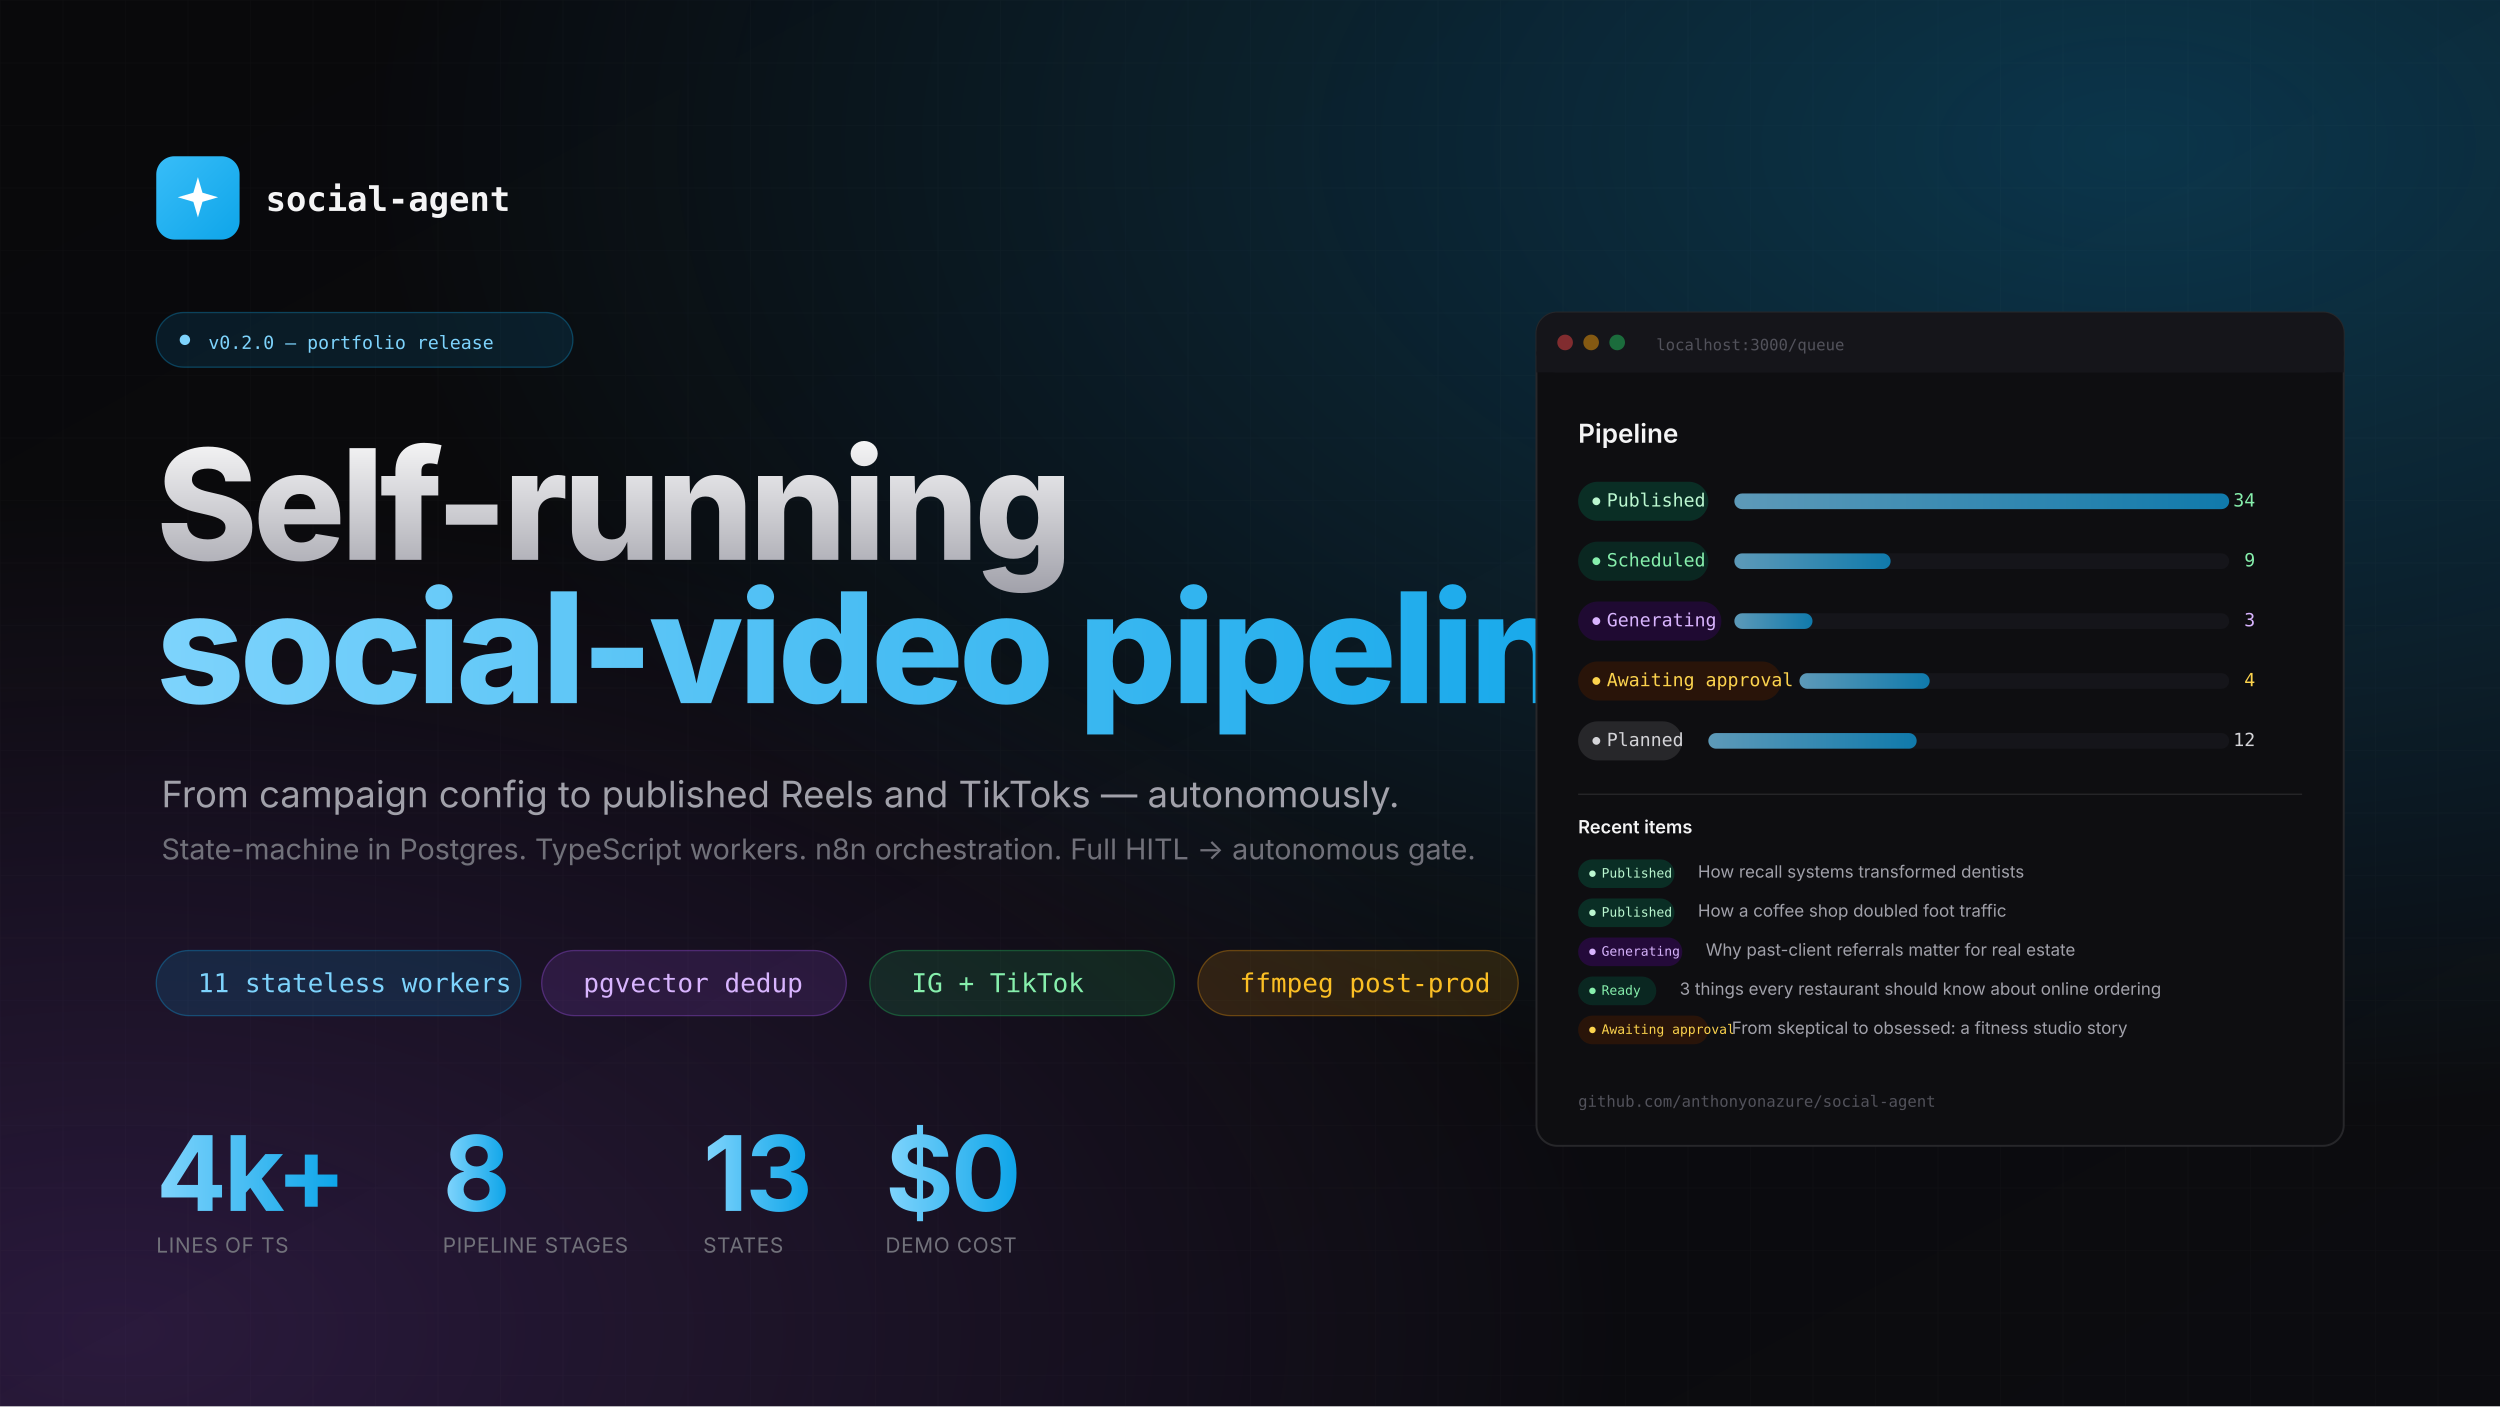
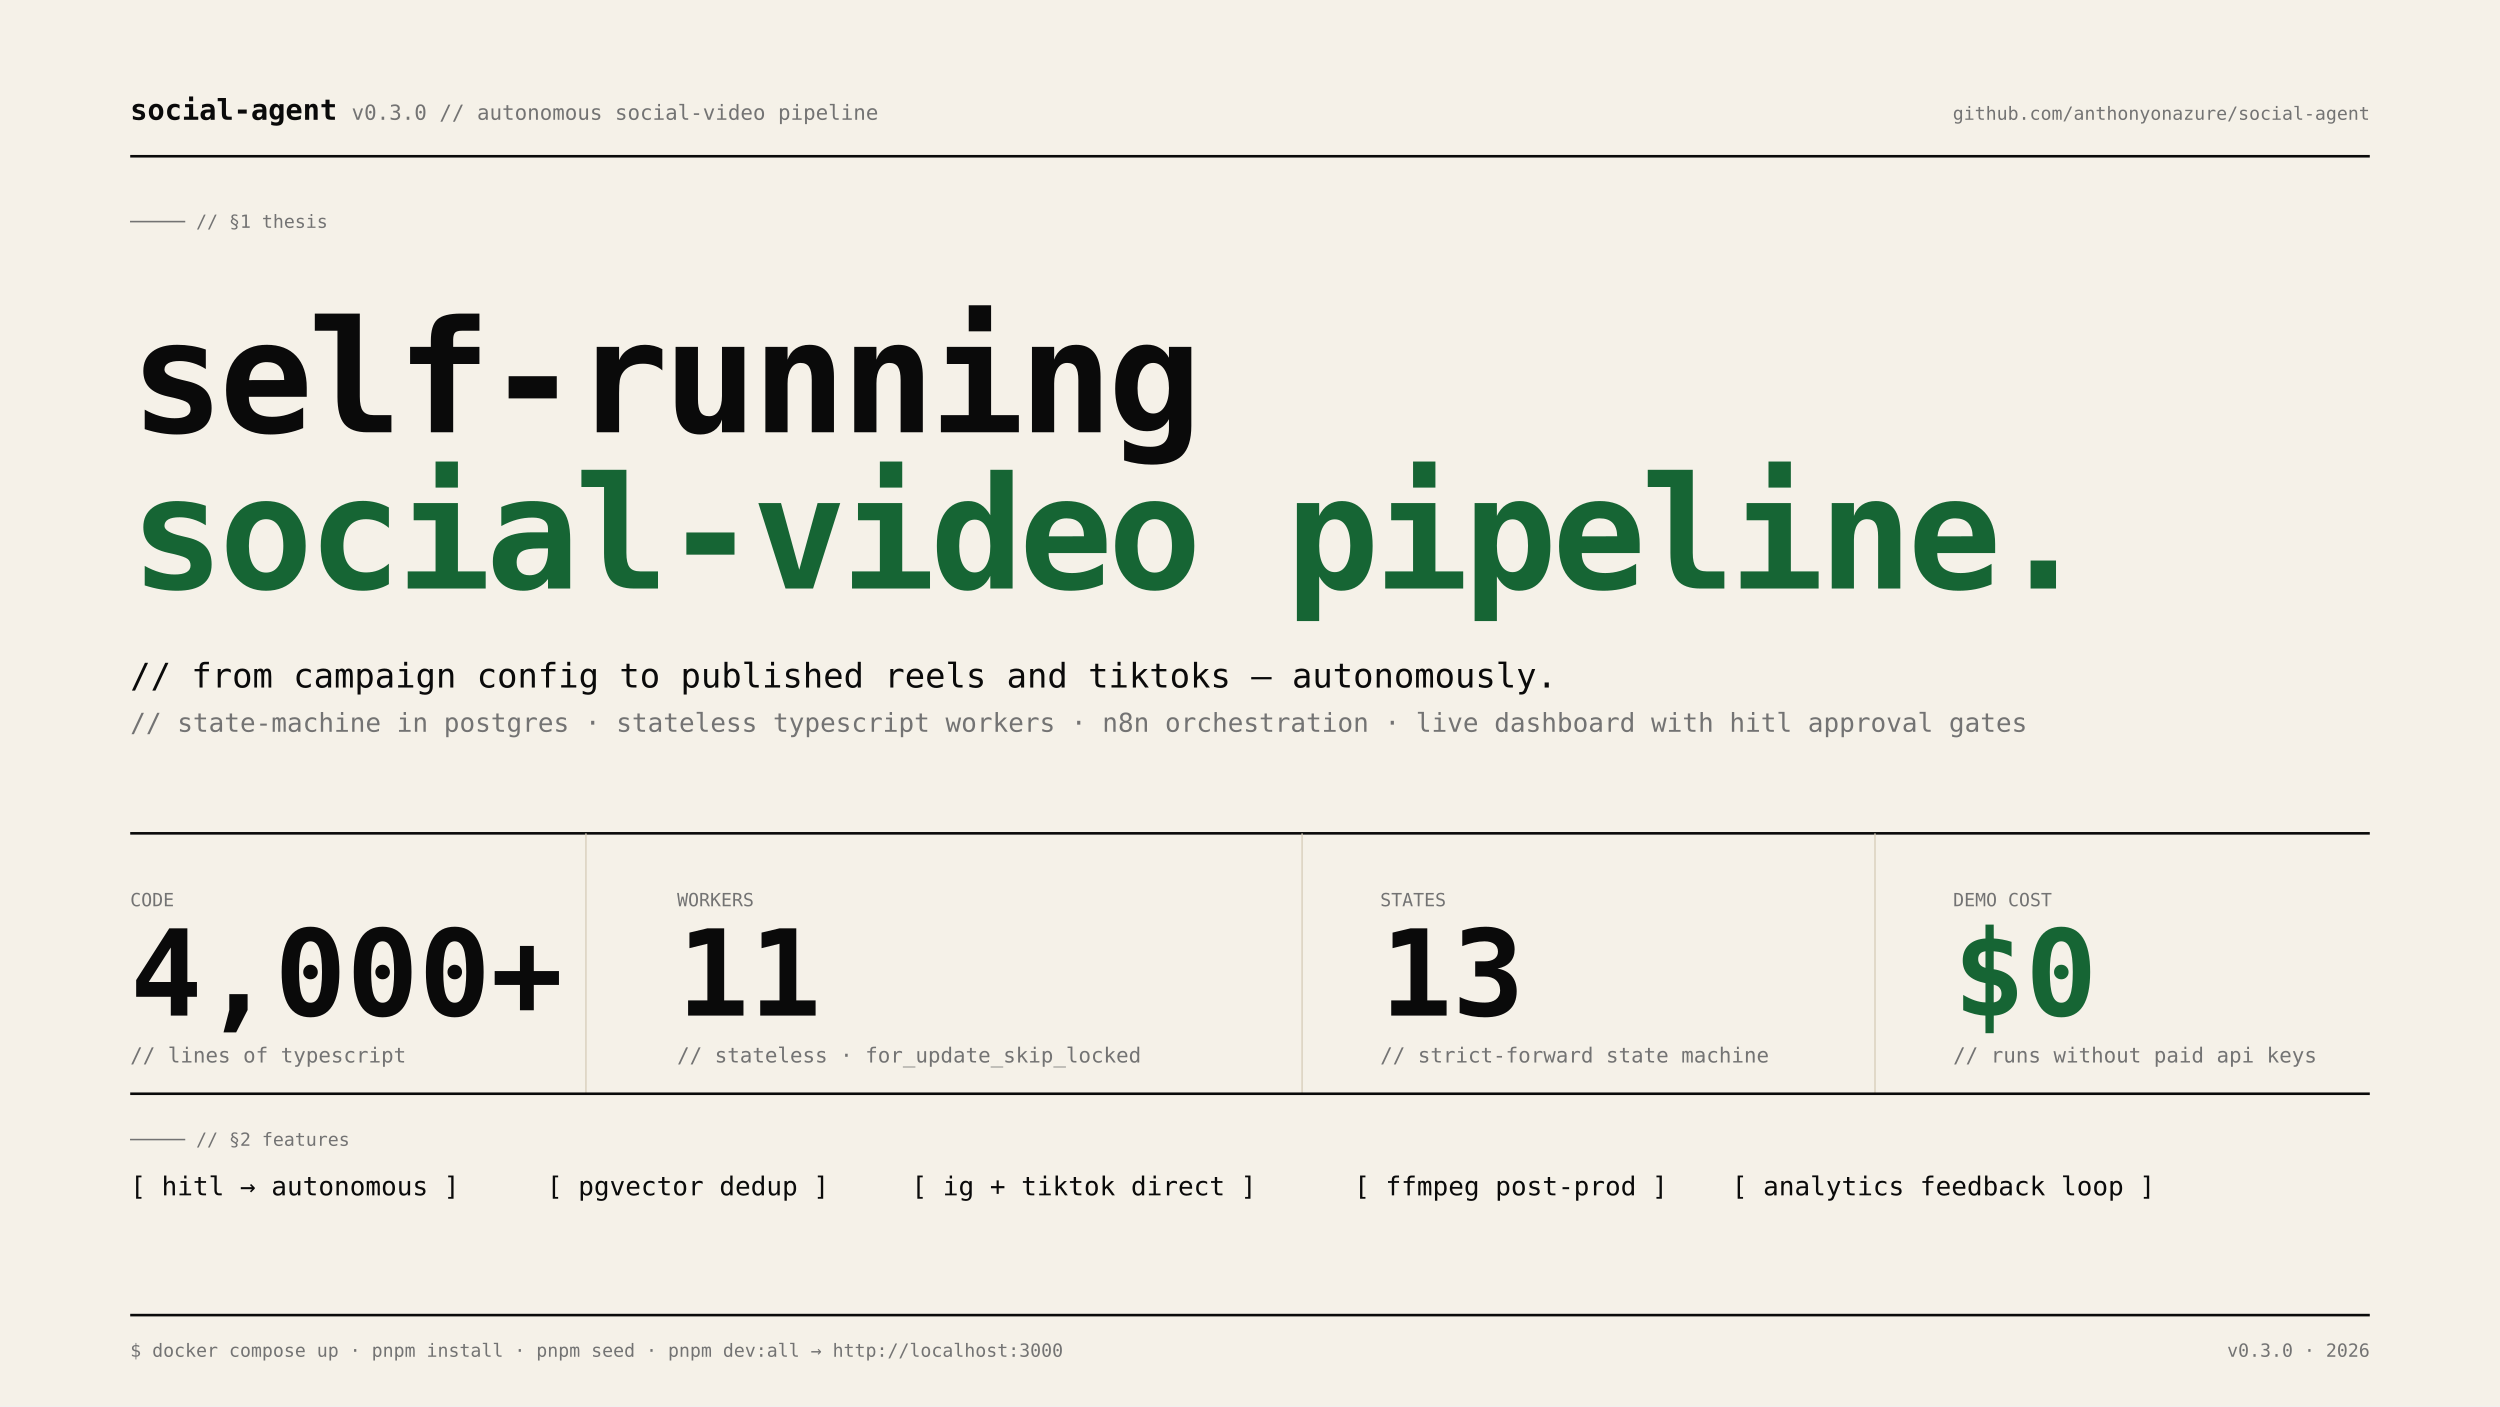
- <svg xmlns="http://www.w3.org/2000/svg" viewBox="0 0 1920 1080" font-family="Inter, ui-sans-serif, system-ui, -apple-system, sans-serif">
-   <defs>
-     <linearGradient id="bg" x1="0" y1="0" x2="1" y2="1">
-       <stop offset="0" stop-color="#09090b" />
-       <stop offset="1" stop-color="#0c0c10" />
-     </linearGradient>
-     <radialGradient id="halo" cx="0.85" cy="0.1" r="0.7">
-       <stop offset="0" stop-color="#0ea5e9" stop-opacity="0.28" />
-       <stop offset="1" stop-color="#0ea5e9" stop-opacity="0" />
-     </radialGradient>
-     <radialGradient id="halo2" cx="0.05" cy="0.95" r="0.6">
-       <stop offset="0" stop-color="#a855f7" stop-opacity="0.2" />
-       <stop offset="1" stop-color="#a855f7" stop-opacity="0" />
-     </radialGradient>
-     <pattern id="grid" width="48" height="48" patternUnits="userSpaceOnUse">
-       <path d="M 48 0 L 0 0 0 48" fill="none" stroke="#ffffff" stroke-opacity="0.02" stroke-width="1" />
-     </pattern>
-     <linearGradient id="logoBg" x1="0" y1="0" x2="1" y2="1">
-       <stop offset="0" stop-color="#38bdf8" />
-       <stop offset="1" stop-color="#0ea5e9" />
-     </linearGradient>
-     <linearGradient id="textWhite" x1="0" y1="0" x2="0" y2="1">
-       <stop offset="0" stop-color="#f4f4f5" />
-       <stop offset="1" stop-color="#a1a1aa" />
-     </linearGradient>
-     <linearGradient id="textAccent" x1="0" y1="0" x2="1" y2="0">
-       <stop offset="0" stop-color="#7dd3fc" />
-       <stop offset="1" stop-color="#0ea5e9" />
-     </linearGradient>
-     <filter id="cardShadow" x="-20%" y="-20%" width="140%" height="140%">
-       <feGaussianBlur stdDeviation="20" />
-     </filter>
-   </defs>
-   <rect width="1920" height="1080" fill="url(#bg)" />
-   <rect width="1920" height="1080" fill="url(#grid)" />
-   <rect width="1920" height="1080" fill="url(#halo)" />
-   <rect width="1920" height="1080" fill="url(#halo2)" />
-   <g transform="translate(120, 120)">
-     <rect x="0" y="0" width="64" height="64" rx="14" fill="url(#logoBg)" />
-     <path d="M 32 16 L 35.5 28 L 47.5 31.5 L 35.5 35 L 32 47 L 28.5 35 L 16.5 31.5 L 28.5 28 Z" fill="#ffffff" />
-     <text x="84" y="42" fill="#f4f4f5" font-size="26" font-weight="600" font-family="ui-monospace, monospace">social-agent</text>
+ <svg xmlns="http://www.w3.org/2000/svg" viewBox="0 0 1920 1080" font-family="JetBrains Mono, ui-monospace, monospace">
+   <rect width="1920" height="1080" fill="#f5f1e8" />
+   <text x="100" y="92" fill="#0a0a0a" font-size="22" font-weight="700">social-agent</text>
+   <text x="270" y="92" fill="#737373" font-size="16">v0.3.0  //  autonomous social-video pipeline</text>
+   <text x="1820" y="92" text-anchor="end" fill="#737373" font-size="14">github.com/anthonyonazure/social-agent</text>
+   <line x1="100" y1="120" x2="1820" y2="120" stroke="#0a0a0a" stroke-width="2" />
+   <text x="100" y="175" fill="#737373" font-size="14">─────  // §1 thesis</text>
+   <text x="100" y="332" fill="#0a0a0a" font-size="120" font-weight="700" letter-spacing="-4">self-running</text>
+   <text x="100" y="452" fill="#166534" font-size="120" font-weight="700" letter-spacing="-4">social-video pipeline.</text>
+   <text x="100" y="528" fill="#0a0a0a" font-size="26">// from campaign config to published reels and tiktoks — autonomously.</text>
+   <text x="100" y="562" fill="#737373" font-size="20">// state-machine in postgres · stateless typescript workers · n8n orchestration · live dashboard with hitl approval gates</text>
+   <g transform="translate(100, 660)">
+     <line x1="0" y1="-20" x2="1720" y2="-20" stroke="#0a0a0a" stroke-width="2" />
+     <g>
+       <text x="0" y="36" fill="#737373" font-size="14">CODE</text>
+       <text x="0" y="120" fill="#0a0a0a" font-size="92" font-weight="700">4,000+</text>
+       <text x="0" y="156" fill="#737373" font-size="16">// lines of typescript</text>
+     </g>
+     <line x1="350" y1="-20" x2="350" y2="180" stroke="#d6cdb8" />
+     <g transform="translate(420, 0)">
+       <text x="0" y="36" fill="#737373" font-size="14">WORKERS</text>
+       <text x="0" y="120" fill="#0a0a0a" font-size="92" font-weight="700">11</text>
+       <text x="0" y="156" fill="#737373" font-size="16">// stateless · for_update_skip_locked</text>
+     </g>
+     <line x1="900" y1="-20" x2="900" y2="180" stroke="#d6cdb8" />
+     <g transform="translate(960, 0)">
+       <text x="0" y="36" fill="#737373" font-size="14">STATES</text>
+       <text x="0" y="120" fill="#0a0a0a" font-size="92" font-weight="700">13</text>
+       <text x="0" y="156" fill="#737373" font-size="16">// strict-forward state machine</text>
+     </g>
+     <line x1="1340" y1="-20" x2="1340" y2="180" stroke="#d6cdb8" />
+     <g transform="translate(1400, 0)">
+       <text x="0" y="36" fill="#737373" font-size="14">DEMO COST</text>
+       <text x="0" y="120" fill="#166534" font-size="92" font-weight="700">$0</text>
+       <text x="0" y="156" fill="#737373" font-size="16">// runs without paid api keys</text>
+     </g>
+     <line x1="0" y1="180" x2="1720" y2="180" stroke="#0a0a0a" stroke-width="2" />
  </g>
-   <g transform="translate(120, 240)">
-     <rect x="0" y="0" width="320" height="42" rx="21" fill="#0ea5e9" fill-opacity="0.12" stroke="#0ea5e9" stroke-opacity="0.32" />
-     <circle cx="22" cy="21" r="4" fill="#7dd3fc" />
-     <text x="40" y="28" fill="#7dd3fc" font-size="14" font-family="ui-monospace, monospace">v0.2.0 — portfolio release</text>
-   </g>
-   <text x="120" y="430" fill="url(#textWhite)" font-size="118" font-weight="800" letter-spacing="-3.5">Self-running</text>
-   <text x="120" y="540" fill="url(#textAccent)" font-size="118" font-weight="800" letter-spacing="-3.5">social-video pipeline.</text>
-   <text x="124" y="620" fill="#a1a1aa" font-size="28" font-weight="400">
-     From campaign config to published Reels and TikToks — autonomously.
-   </text>
-   <text x="124" y="660" fill="#71717a" font-size="22" font-weight="400">
-     State-machine in Postgres. TypeScript workers. n8n orchestration. Full HITL → autonomous gate.
-   </text>
-   <g transform="translate(120, 730)" font-family="ui-monospace, monospace" font-size="20">
-     <g>
-       <rect x="0" y="0" width="280" height="50" rx="25" fill="#0ea5e9" fill-opacity="0.14" stroke="#0ea5e9" stroke-opacity="0.34" />
-       <text x="32" y="32" fill="#7dd3fc">11 stateless workers</text>
-     </g>
-     <g transform="translate(296, 0)">
-       <rect x="0" y="0" width="234" height="50" rx="25" fill="#a855f7" fill-opacity="0.14" stroke="#a855f7" stroke-opacity="0.34" />
-       <text x="32" y="32" fill="#d8b4fe">pgvector dedup</text>
-     </g>
-     <g transform="translate(548, 0)">
-       <rect x="0" y="0" width="234" height="50" rx="25" fill="#22c55e" fill-opacity="0.14" stroke="#22c55e" stroke-opacity="0.34" />
-       <text x="32" y="32" fill="#86efac">IG + TikTok</text>
-     </g>
-     <g transform="translate(800, 0)">
-       <rect x="0" y="0" width="246" height="50" rx="25" fill="#f59e0b" fill-opacity="0.14" stroke="#f59e0b" stroke-opacity="0.34" />
-       <text x="32" y="32" fill="#fbbf24">ffmpeg post-prod</text>
+   <g transform="translate(100, 880)" font-size="20" fill="#0a0a0a">
+     <text x="0" y="0" fill="#737373" font-size="14">─────  // §2 features</text>
+     <g transform="translate(0, 38)">
+       <text x="0" y="0">[ hitl → autonomous ]</text>
+       <text x="320" y="0">[ pgvector dedup ]</text>
+       <text x="600" y="0">[ ig + tiktok direct ]</text>
+       <text x="940" y="0">[ ffmpeg post-prod ]</text>
+       <text x="1230" y="0">[ analytics feedback loop ]</text>
    </g>
  </g>
-   <g transform="translate(120, 870)" font-family="Inter, ui-sans-serif, system-ui, sans-serif">
-     <g>
-       <text x="0" y="60" fill="url(#textAccent)" font-size="80" font-weight="700" letter-spacing="-2">4k+</text>
-       <text x="0" y="92" fill="#71717a" font-size="16" letter-spacing="0.5">LINES OF TS</text>
-     </g>
-     <g transform="translate(220, 0)">
-       <text x="0" y="60" fill="url(#textAccent)" font-size="80" font-weight="700" letter-spacing="-2">8</text>
-       <text x="0" y="92" fill="#71717a" font-size="16" letter-spacing="0.5">PIPELINE STAGES</text>
-     </g>
-     <g transform="translate(420, 0)">
-       <text x="0" y="60" fill="url(#textAccent)" font-size="80" font-weight="700" letter-spacing="-2">13</text>
-       <text x="0" y="92" fill="#71717a" font-size="16" letter-spacing="0.5">STATES</text>
-     </g>
-     <g transform="translate(560, 0)">
-       <text x="0" y="60" fill="url(#textAccent)" font-size="80" font-weight="700" letter-spacing="-2">$0</text>
-       <text x="0" y="92" fill="#71717a" font-size="16" letter-spacing="0.5">DEMO COST</text>
-     </g>
-   </g>
-   <g transform="translate(1180, 240)">
-     <rect x="0" y="0" width="620" height="640" rx="16" fill="#0e0e11" stroke="#27272a" stroke-width="1.5" />
-     <rect x="0" y="0" width="620" height="46" rx="16" fill="#15151a" />
-     <rect x="0" y="30" width="620" height="16" fill="#15151a" />
-     <circle cx="22" cy="23" r="6" fill="#ef4444" fill-opacity="0.5" />
-     <circle cx="42" cy="23" r="6" fill="#f59e0b" fill-opacity="0.5" />
-     <circle cx="62" cy="23" r="6" fill="#22c55e" fill-opacity="0.5" />
-     <text x="92" y="29" fill="#52525b" font-family="ui-monospace,monospace" font-size="12">localhost:3000/queue</text>
-     <text x="32" y="100" fill="#f4f4f5" font-size="20" font-weight="600">Pipeline</text>
-     <g transform="translate(32, 130)" font-family="ui-monospace,monospace" font-size="14">
-       <g>
-         <rect x="0" y="0" width="100" height="30" rx="15" fill="#064e3b" fill-opacity="0.5" />
-         <circle cx="14" cy="15" r="3" fill="#bbf7d0" />
-         <text x="22" y="19" fill="#bbf7d0">Published</text>
-         <rect x="120" y="9" width="380" height="12" rx="6" fill="#15151a" />
-         <rect x="120" y="9" width="380" height="12" rx="6" fill="url(#textAccent)" fill-opacity="0.7" />
-         <text x="520" y="19" fill="#86efac" text-anchor="end">34</text>
-       </g>
-       <g transform="translate(0, 46)">
-         <rect x="0" y="0" width="100" height="30" rx="15" fill="#064e3b" fill-opacity="0.4" />
-         <circle cx="14" cy="15" r="3" fill="#86efac" />
-         <text x="22" y="19" fill="#86efac">Scheduled</text>
-         <rect x="120" y="9" width="380" height="12" rx="6" fill="#15151a" />
-         <rect x="120" y="9" width="120" height="12" rx="6" fill="url(#textAccent)" fill-opacity="0.7" />
-         <text x="520" y="19" fill="#86efac" text-anchor="end">9</text>
-       </g>
-       <g transform="translate(0, 92)">
-         <rect x="0" y="0" width="110" height="30" rx="15" fill="#3b0764" fill-opacity="0.4" />
-         <circle cx="14" cy="15" r="3" fill="#d8b4fe" />
-         <text x="22" y="19" fill="#d8b4fe">Generating</text>
-         <rect x="120" y="9" width="380" height="12" rx="6" fill="#15151a" />
-         <rect x="120" y="9" width="60" height="12" rx="6" fill="url(#textAccent)" fill-opacity="0.7" />
-         <text x="520" y="19" fill="#d8b4fe" text-anchor="end">3</text>
-       </g>
-       <g transform="translate(0, 138)">
-         <rect x="0" y="0" width="156" height="30" rx="15" fill="#451a03" fill-opacity="0.5" />
-         <circle cx="14" cy="15" r="3" fill="#fcd34d" />
-         <text x="22" y="19" fill="#fcd34d">Awaiting approval</text>
-         <rect x="170" y="9" width="330" height="12" rx="6" fill="#15151a" />
-         <rect x="170" y="9" width="100" height="12" rx="6" fill="url(#textAccent)" fill-opacity="0.7" />
-         <text x="520" y="19" fill="#fcd34d" text-anchor="end">4</text>
-       </g>
-       <g transform="translate(0, 184)">
-         <rect x="0" y="0" width="80" height="30" rx="15" fill="#27272a" />
-         <circle cx="14" cy="15" r="3" fill="#d4d4d8" />
-         <text x="22" y="19" fill="#d4d4d8">Planned</text>
-         <rect x="100" y="9" width="400" height="12" rx="6" fill="#15151a" />
-         <rect x="100" y="9" width="160" height="12" rx="6" fill="url(#textAccent)" fill-opacity="0.7" />
-         <text x="520" y="19" fill="#d4d4d8" text-anchor="end">12</text>
-       </g>
-     </g>
-     <line x1="32" y1="370" x2="588" y2="370" stroke="#27272a" />
-     <text x="32" y="400" fill="#f4f4f5" font-size="14" font-weight="600">Recent items</text>
-     <g transform="translate(32, 420)" font-family="ui-monospace,monospace" font-size="12">
-       <g>
-         <rect x="0" y="0" width="74" height="22" rx="11" fill="#064e3b" fill-opacity="0.5" />
-         <circle cx="11" cy="11" r="2.5" fill="#bbf7d0" />
-         <text x="18" y="14" fill="#bbf7d0" font-size="10">Published</text>
-         <text x="92" y="14" fill="#a1a1aa" font-family="Inter, sans-serif" font-size="13">How recall systems transformed dentists</text>
-       </g>
-       <g transform="translate(0, 30)">
-         <rect x="0" y="0" width="74" height="22" rx="11" fill="#064e3b" fill-opacity="0.5" />
-         <circle cx="11" cy="11" r="2.5" fill="#bbf7d0" />
-         <text x="18" y="14" fill="#bbf7d0" font-size="10">Published</text>
-         <text x="92" y="14" fill="#a1a1aa" font-family="Inter, sans-serif" font-size="13">How a coffee shop doubled foot traffic</text>
-       </g>
-       <g transform="translate(0, 60)">
-         <rect x="0" y="0" width="80" height="22" rx="11" fill="#3b0764" fill-opacity="0.5" />
-         <circle cx="11" cy="11" r="2.5" fill="#d8b4fe" />
-         <text x="18" y="14" fill="#d8b4fe" font-size="10">Generating</text>
-         <text x="98" y="14" fill="#a1a1aa" font-family="Inter, sans-serif" font-size="13">Why past-client referrals matter for real estate</text>
-       </g>
-       <g transform="translate(0, 90)">
-         <rect x="0" y="0" width="60" height="22" rx="11" fill="#064e3b" fill-opacity="0.4" />
-         <circle cx="11" cy="11" r="2.5" fill="#86efac" />
-         <text x="18" y="14" fill="#86efac" font-size="10">Ready</text>
-         <text x="78" y="14" fill="#a1a1aa" font-family="Inter, sans-serif" font-size="13">3 things every restaurant should know about online ordering</text>
-       </g>
-       <g transform="translate(0, 120)">
-         <rect x="0" y="0" width="100" height="22" rx="11" fill="#451a03" fill-opacity="0.5" />
-         <circle cx="11" cy="11" r="2.5" fill="#fcd34d" />
-         <text x="18" y="14" fill="#fcd34d" font-size="10">Awaiting approval</text>
-         <text x="118" y="14" fill="#a1a1aa" font-family="Inter, sans-serif" font-size="13">From skeptical to obsessed: a fitness studio story</text>
-       </g>
-     </g>
-     <text x="32" y="610" fill="#52525b" font-family="ui-monospace,monospace" font-size="12">github.com/anthonyonazure/social-agent</text>
-   </g>
+   <line x1="100" y1="1010" x2="1820" y2="1010" stroke="#0a0a0a" stroke-width="2" />
+   <text x="100" y="1042" fill="#737373" font-size="14">$ docker compose up · pnpm install · pnpm seed · pnpm dev:all  →  http://localhost:3000</text>
+   <text x="1820" y="1042" text-anchor="end" fill="#737373" font-size="14">v0.3.0 · 2026</text>
</svg>
